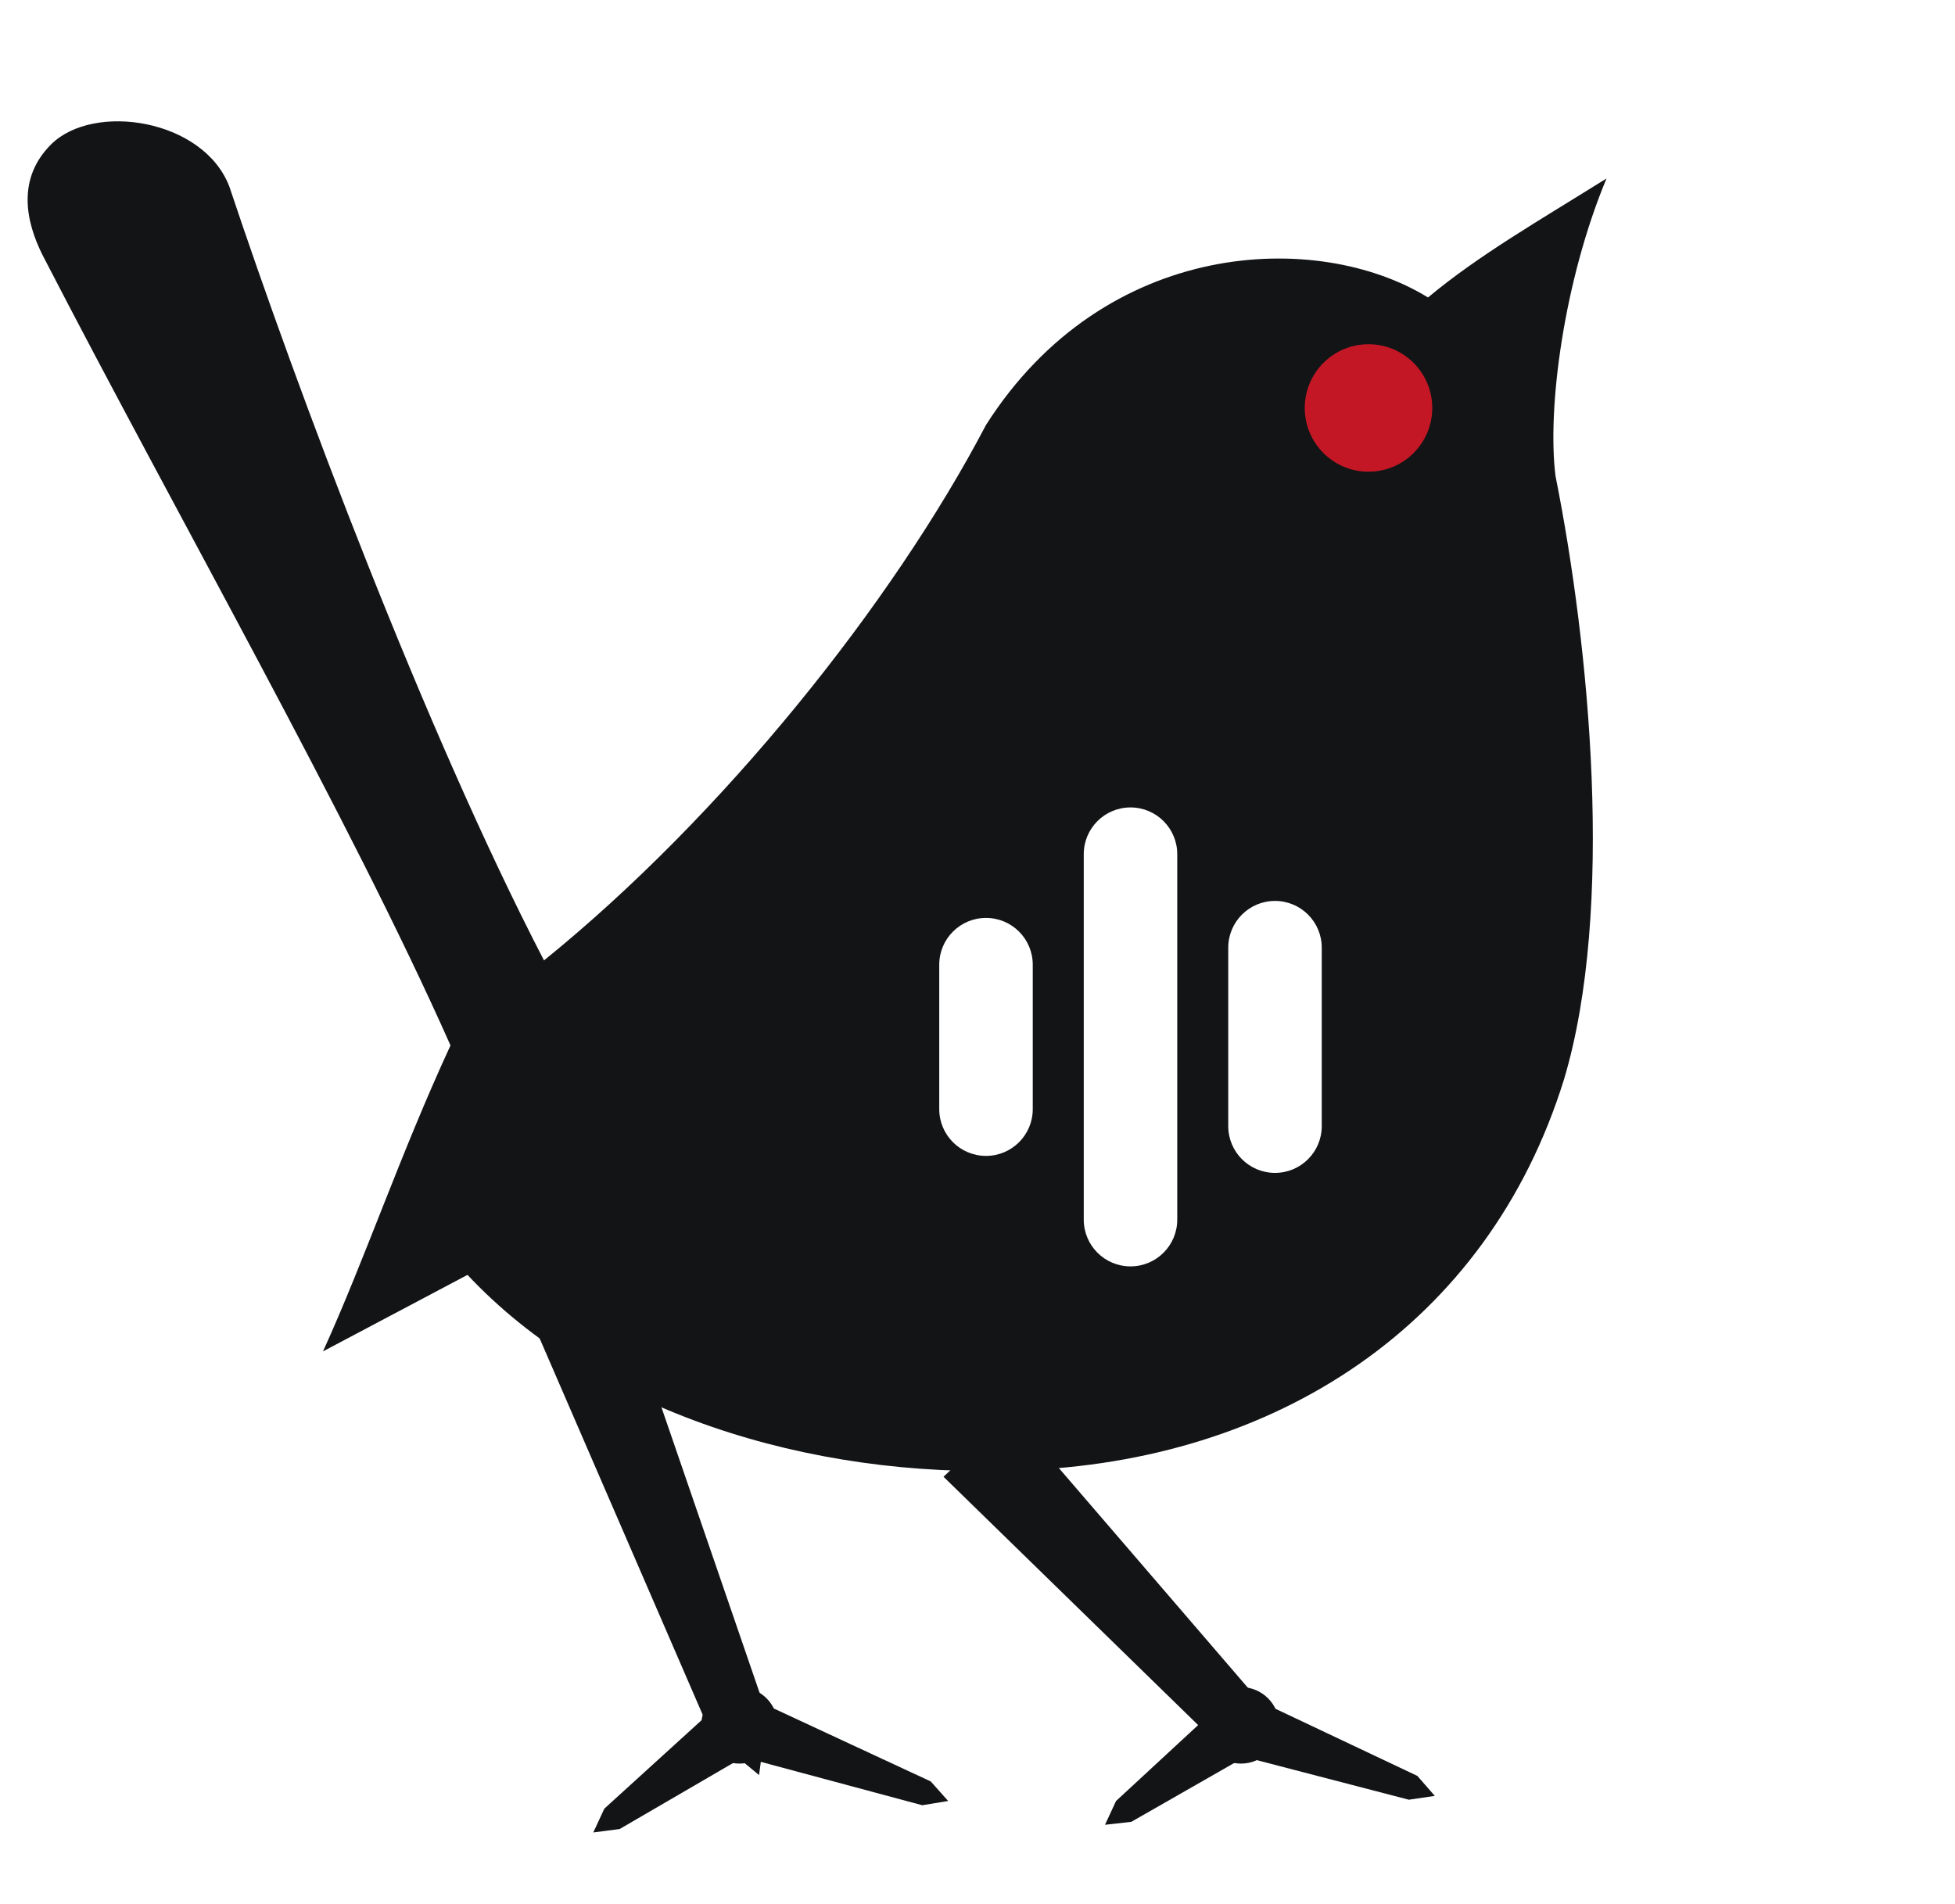
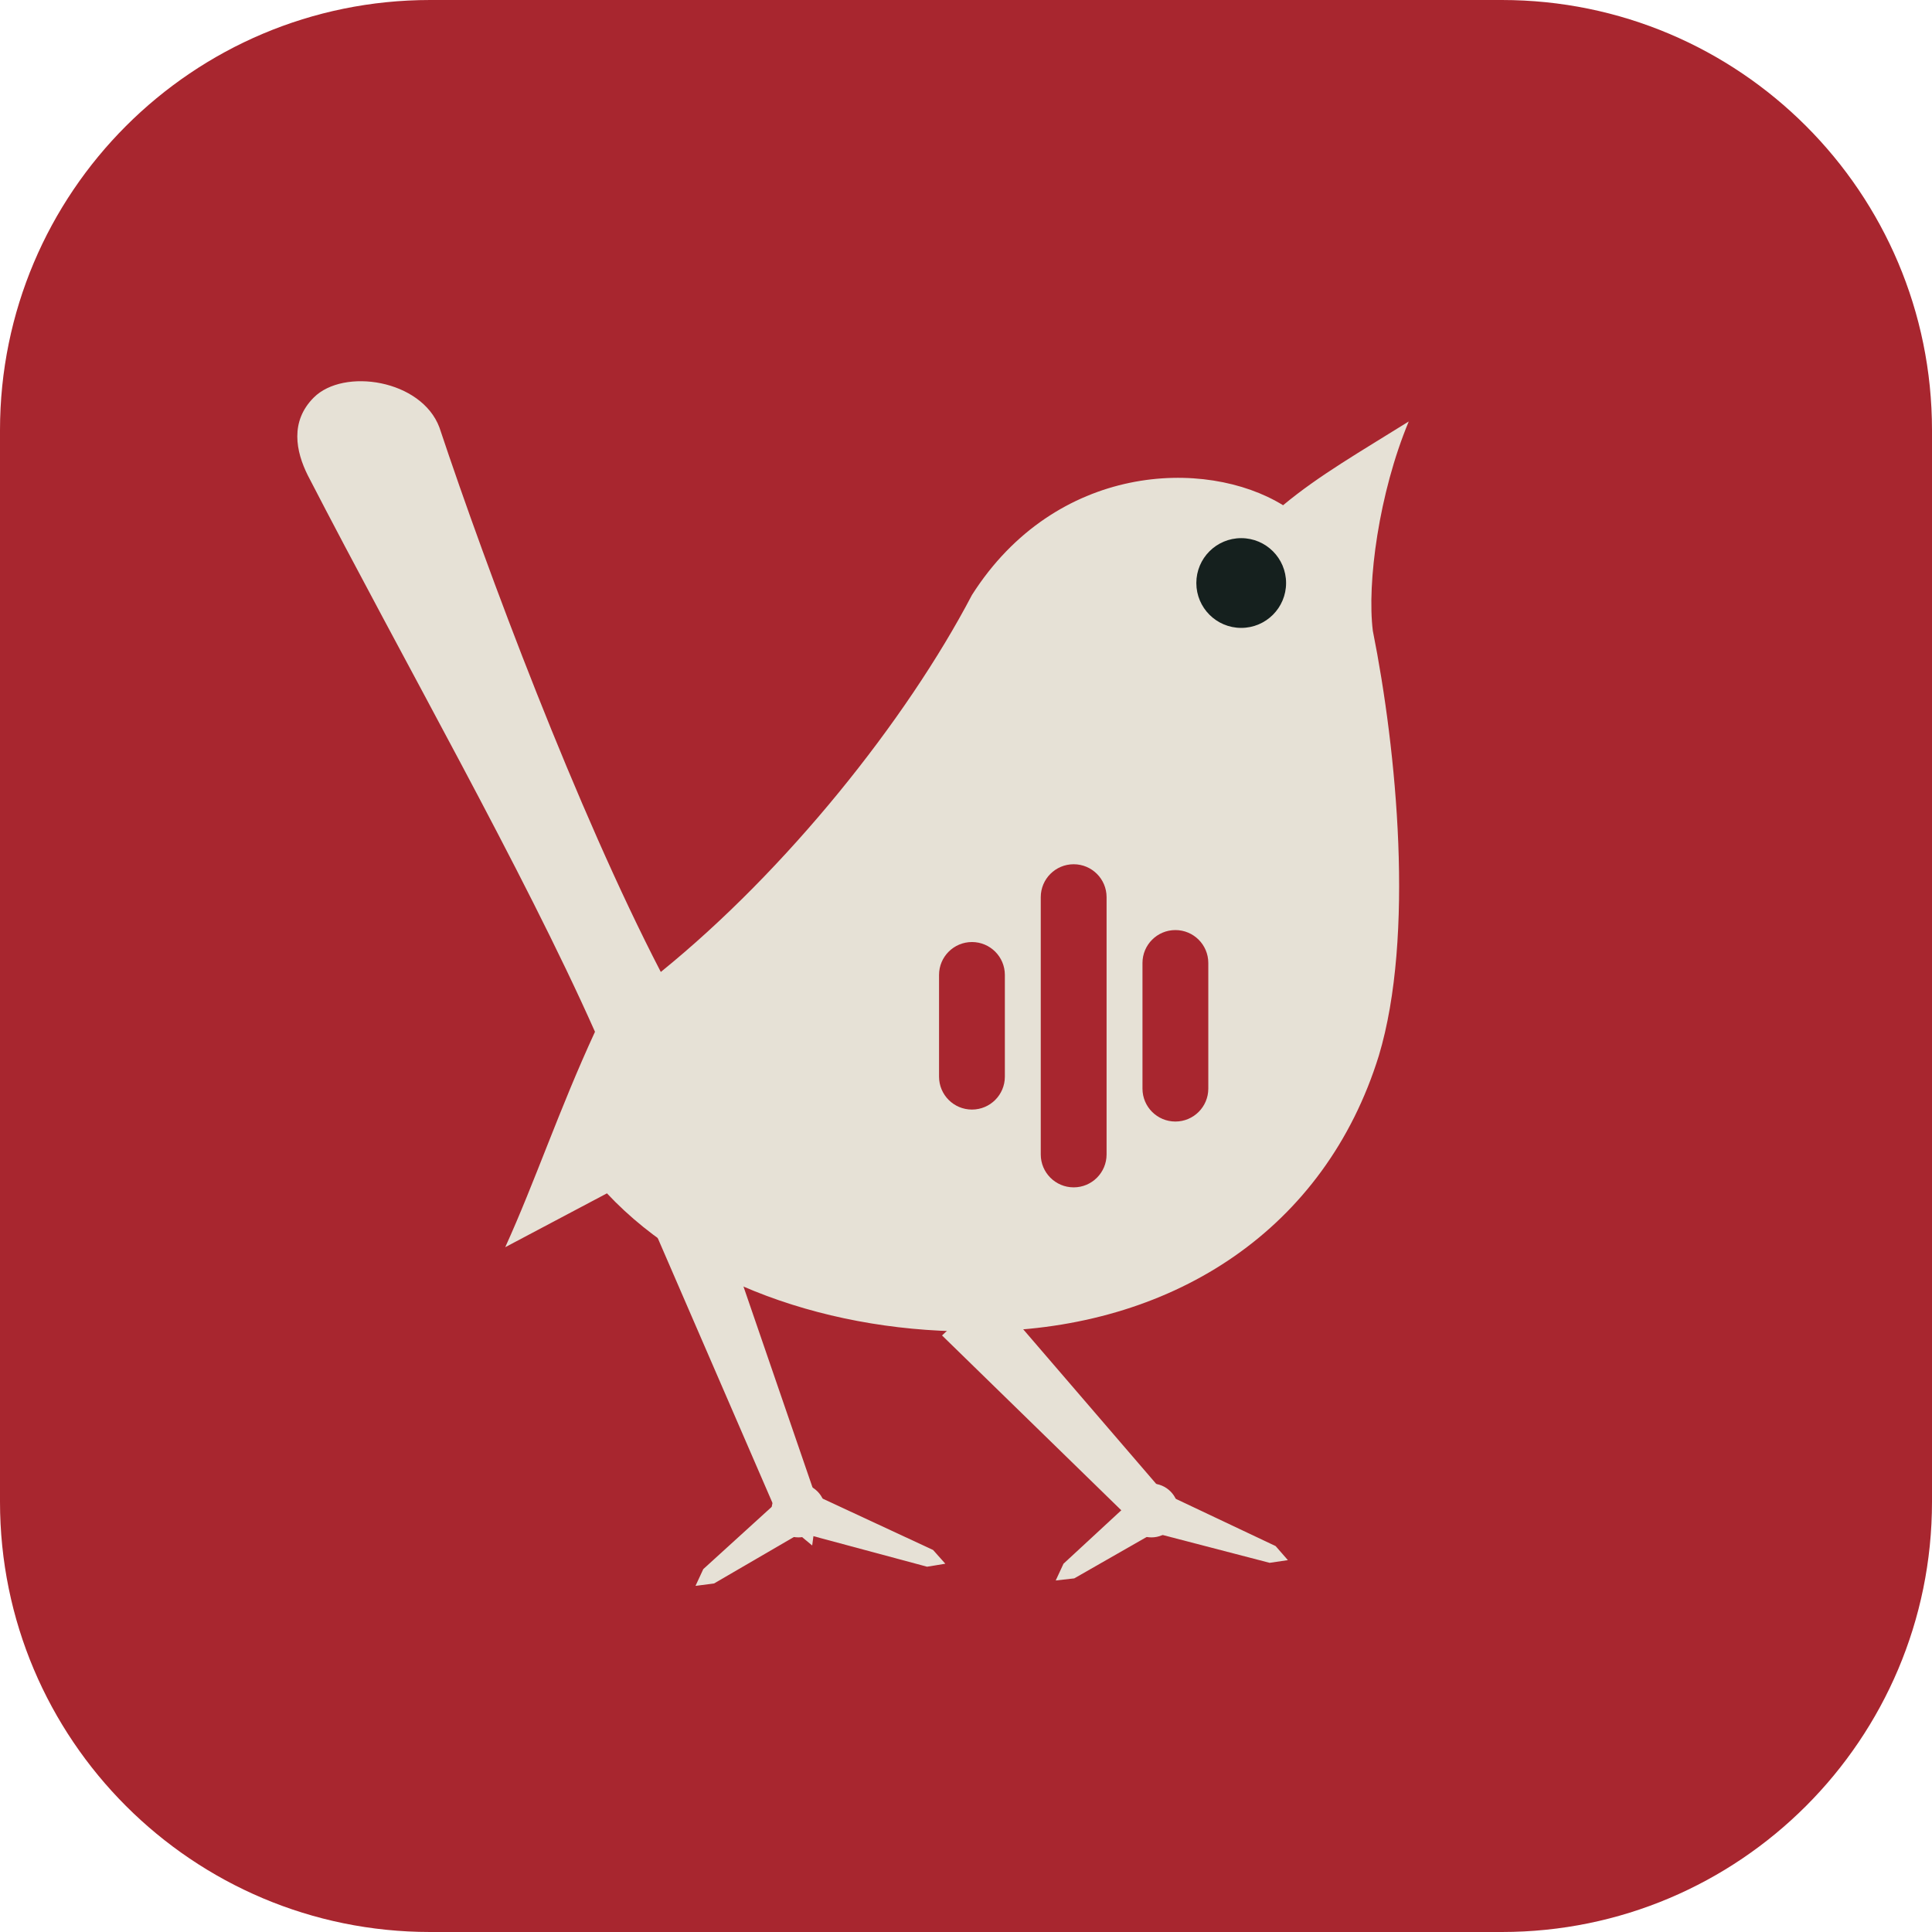
- <svg xmlns="http://www.w3.org/2000/svg" viewBox="30 8 460 448">
-   <style>.m{fill:#131416}@media (prefers-color-scheme: dark){.m{fill:#e6e1d6}}</style>
-   <path class="m" fill-rule="evenodd" d="M408 50 C392 60 378 68 366 78 C340 62 290 64 262 108 C240 150 200 200 158 234 C130 180 100 100 84 52 C78 36 52 32 42 42 C34 50 36 60 40 68 C72 130 112 200 136 254 C124 280 116 304 106 326 L140 308 C170 340 220 356 270 354 C330 352 380 320 398 262 C410 222 404 160 396 120 C394 104 398 74 408 50 Z M251 235 A11 11 0 0 1 273 235 L273 269 A11 11 0 0 1 251 269 Z M285 209 A11 11 0 0 1 307 209 L307 295 A11 11 0 0 1 285 295 Z M319 231 A11 11 0 0 1 341 231 L341 273 A11 11 0 0 1 319 273 Z" />
-   <path class="m" d="M155.7 320.0 L197.5 416.5 L208.6 425.7 L210.5 411.5 L176.3 312.0 Z" />
-   <path class="m" d="M201.6 420.6 L247.0 432.8 L253.1 431.8 L249.0 427.2 L206.4 407.4 Z" />
-   <path class="m" d="M199.9 408.4 L172.2 433.6 L169.6 439.2 L175.8 438.4 L208.1 419.6 Z" />
-   <path class="m" d="M195 414 A9 9 0 1 0 213 414 A9 9 0 1 0 195 414 Z" />
-   <path class="m" d="M252.0 355.5 L316.9 418.8 L330.6 423.2 L327.1 409.2 L268.0 340.5 Z" />
-   <path class="m" d="M319.6 420.6 L361.5 431.5 L367.6 430.6 L363.5 425.9 L324.4 407.4 Z" />
-   <path class="m" d="M317.9 408.4 L292.6 431.8 L290.0 437.4 L296.2 436.7 L326.1 419.6 Z" />
-   <path class="m" d="M313 414 A9 9 0 1 0 331 414 A9 9 0 1 0 313 414 Z" />
-   <circle cx="352" cy="104" r="15" fill="#c41725" />
+ <svg xmlns="http://www.w3.org/2000/svg" viewBox="0 0 1024 1024">
+   <rect width="1024" height="1024" rx="228" fill="#a8262f" />
+   <g transform="translate(99.7 144.1) scale(1.5857)">
+     <path fill="#e6e1d6" fill-rule="evenodd" d="M408 50 C392 60 378 68 366 78 C340 62 290 64 262 108 C240 150 200 200 158 234 C130 180 100 100 84 52 C78 36 52 32 42 42 C34 50 36 60 40 68 C72 130 112 200 136 254 C124 280 116 304 106 326 L140 308 C170 340 220 356 270 354 C330 352 380 320 398 262 C410 222 404 160 396 120 C394 104 398 74 408 50 Z M251 235 A11 11 0 0 1 273 235 L273 269 A11 11 0 0 1 251 269 Z M285 209 A11 11 0 0 1 307 209 L307 295 A11 11 0 0 1 285 295 Z M319 231 A11 11 0 0 1 341 231 L341 273 A11 11 0 0 1 319 273 Z" />
+     <path fill="#e6e1d6" d="M155.7 320.0 L197.5 416.5 L208.6 425.7 L210.5 411.5 L176.3 312.0 Z" />
+     <path fill="#e6e1d6" d="M201.6 420.6 L247.0 432.8 L253.1 431.8 L249.0 427.2 L206.4 407.4 Z" />
+     <path fill="#e6e1d6" d="M199.9 408.4 L172.2 433.6 L169.6 439.2 L175.8 438.4 L208.1 419.6 Z" />
+     <path fill="#e6e1d6" d="M195 414 A9 9 0 1 0 213 414 A9 9 0 1 0 195 414 Z" />
+     <path fill="#e6e1d6" d="M252.0 355.5 L316.9 418.8 L330.6 423.2 L327.1 409.2 L268.0 340.5 Z" />
+     <path fill="#e6e1d6" d="M319.6 420.6 L361.5 431.5 L367.6 430.6 L363.5 425.9 L324.4 407.4 Z" />
+     <path fill="#e6e1d6" d="M317.9 408.4 L292.6 431.8 L290.0 437.4 L296.2 436.7 L326.1 419.6 Z" />
+     <path fill="#e6e1d6" d="M313 414 A9 9 0 1 0 331 414 A9 9 0 1 0 313 414 Z" />
+     <circle cx="352" cy="104" r="15" fill="#15201e" />
+   </g>
</svg>
